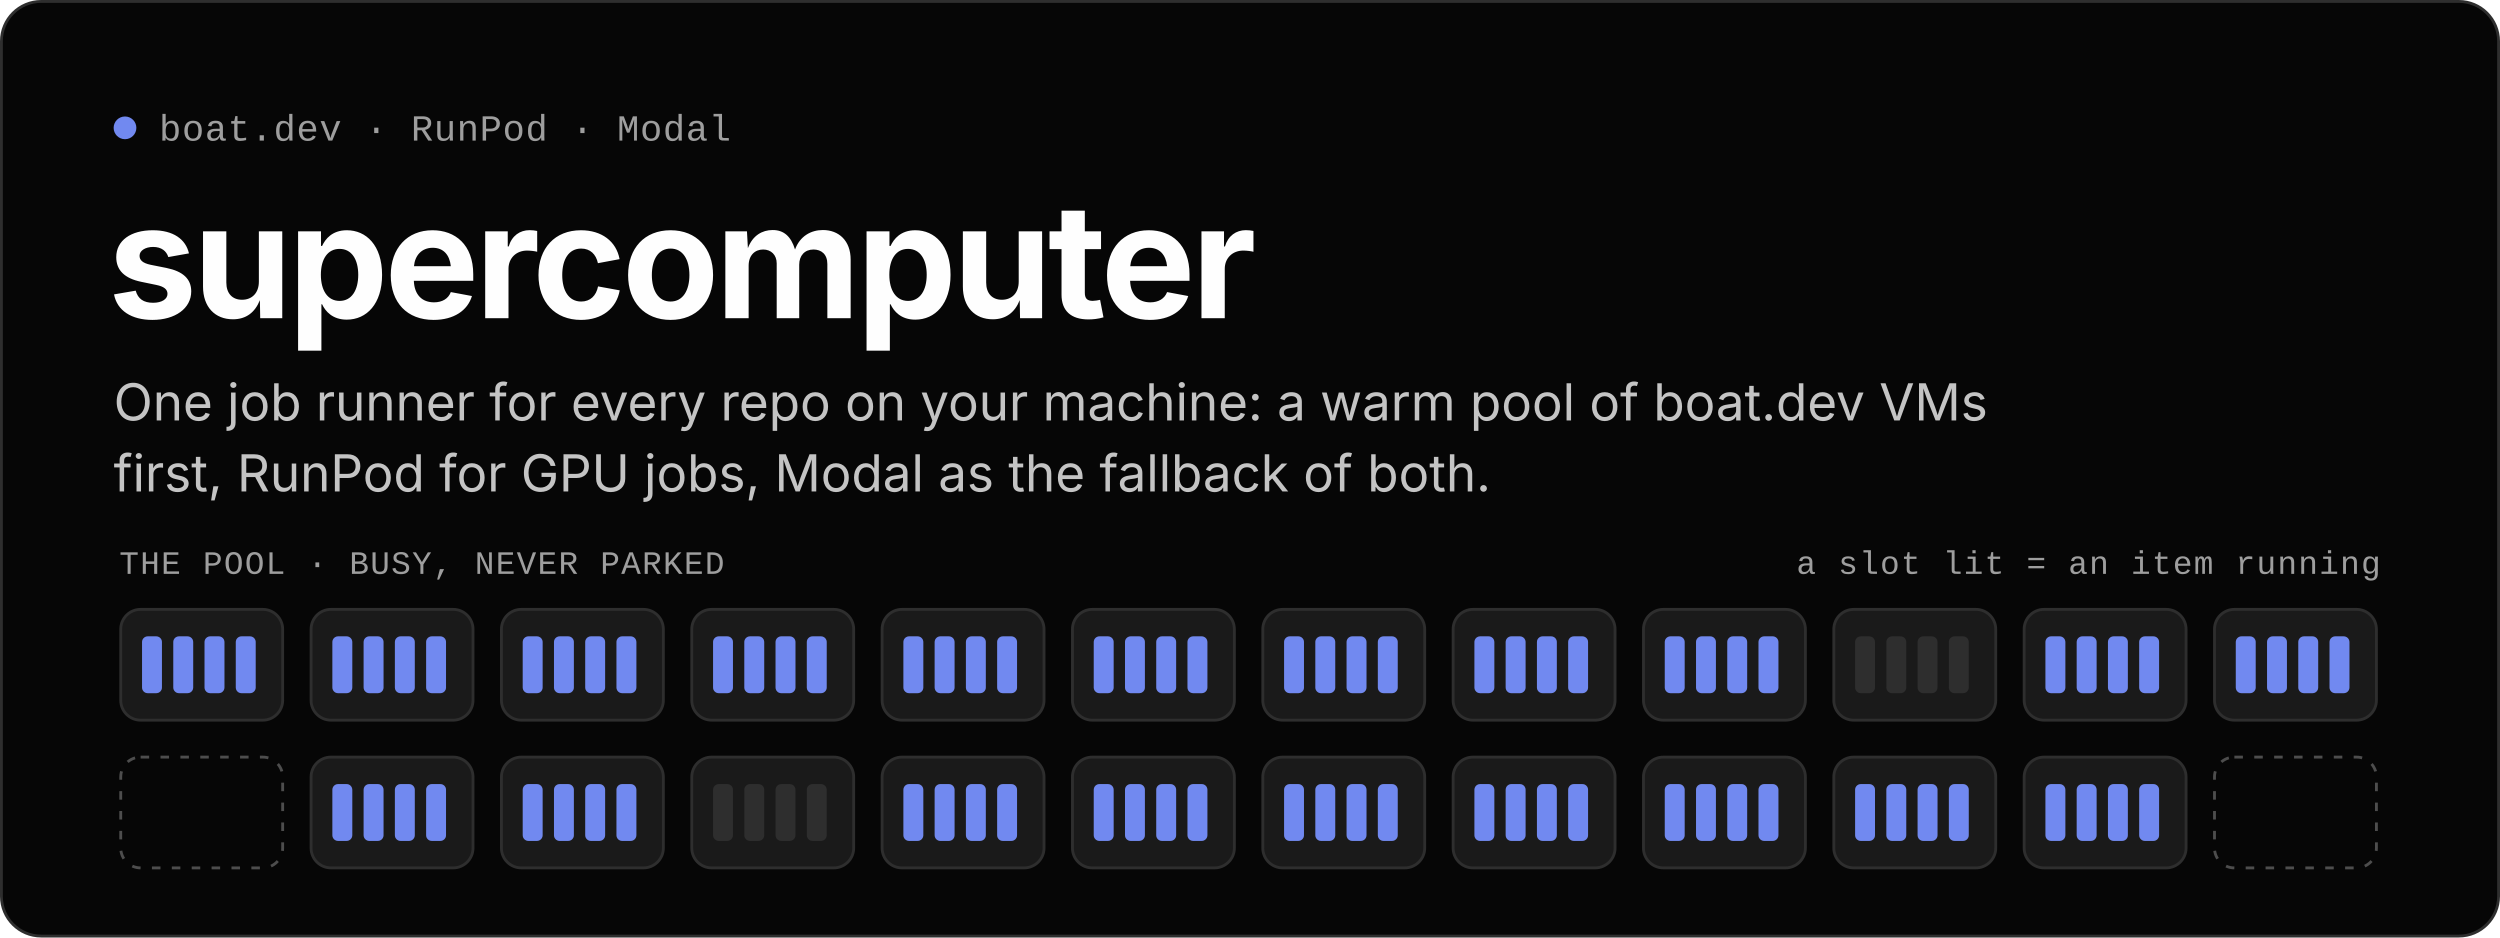
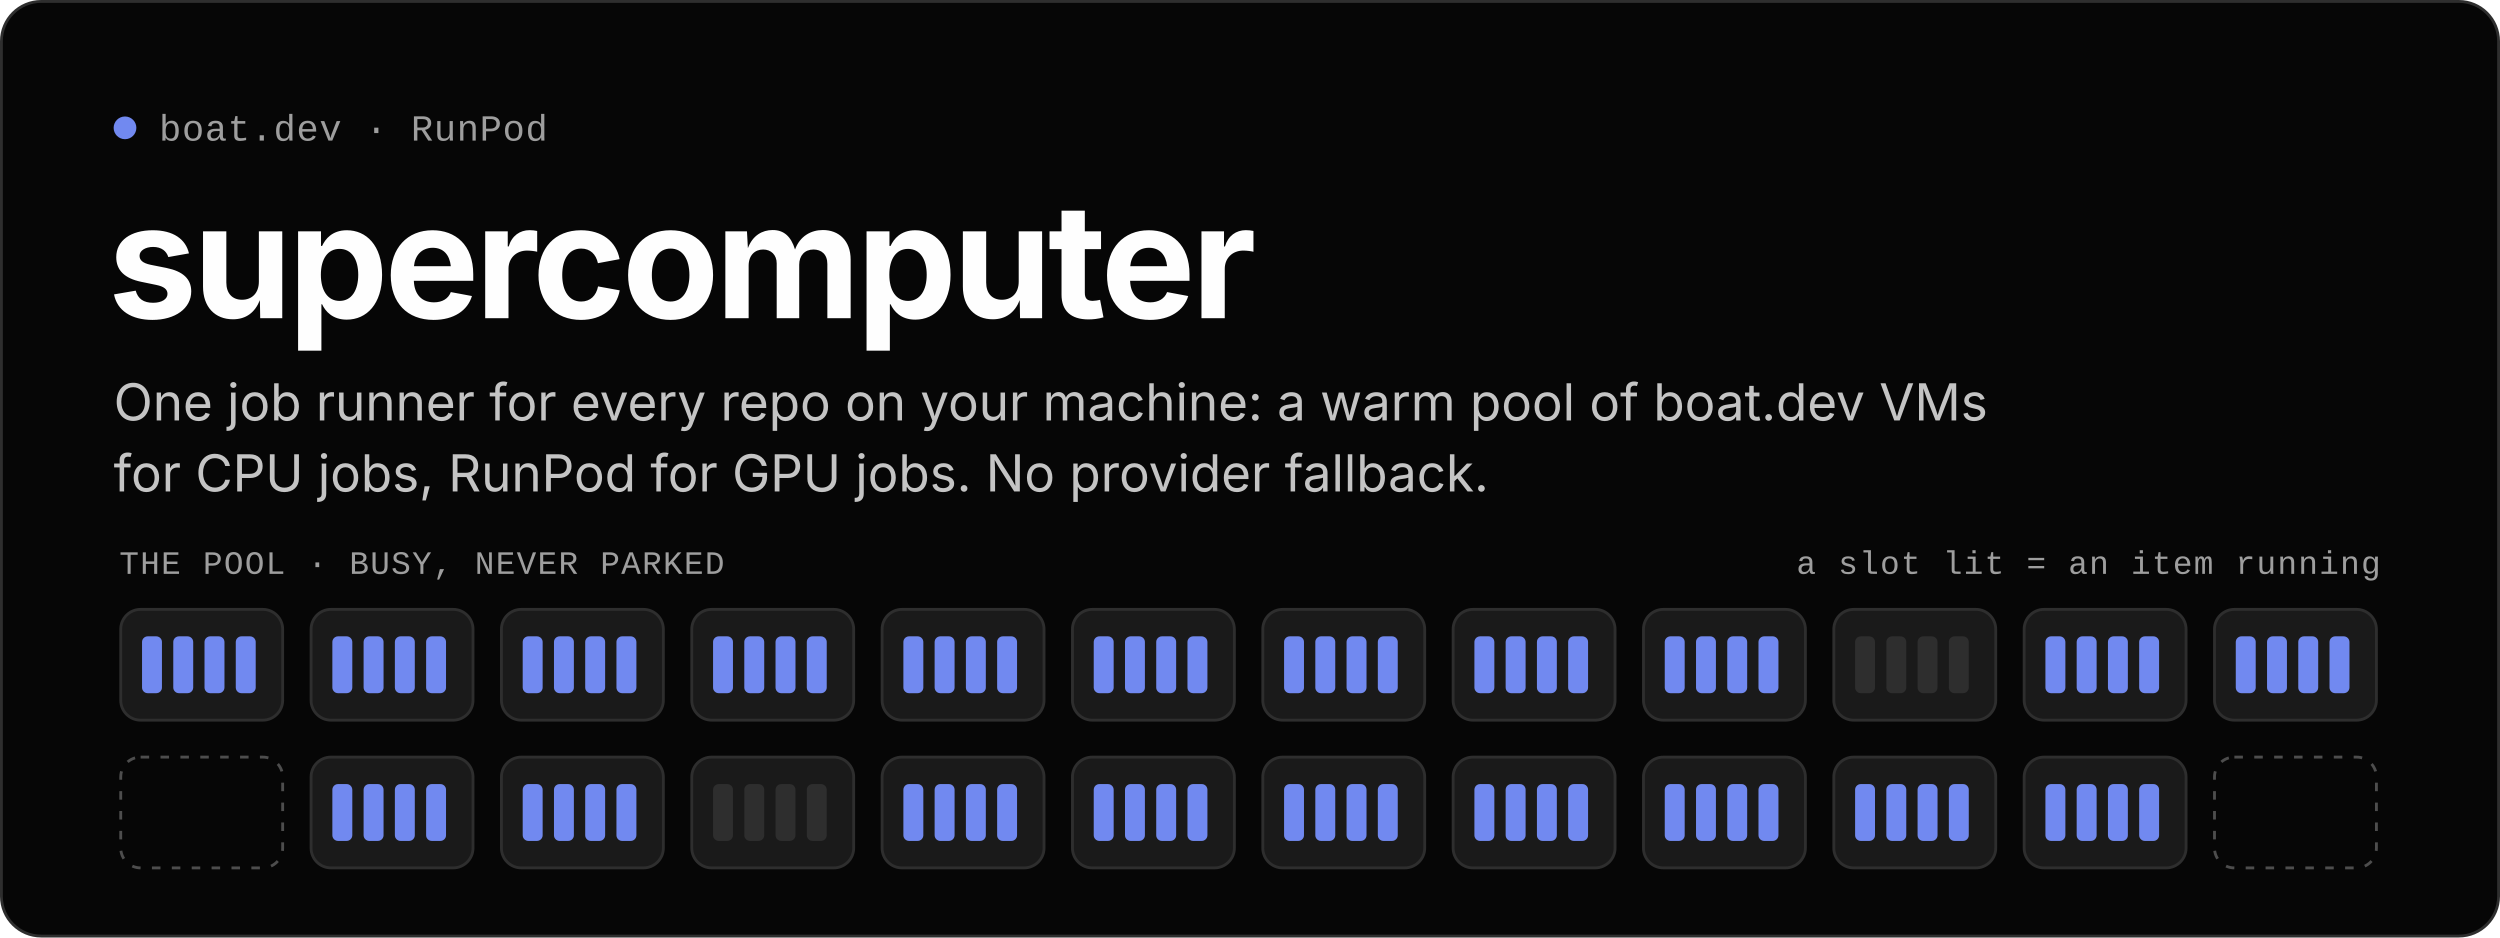
- <svg xmlns="http://www.w3.org/2000/svg" width="880" height="330" viewBox="0 0 880 330" role="img" aria-label="supercomputer: one job runner over boat.dev, RunPod and Modal">
+ <svg xmlns="http://www.w3.org/2000/svg" width="880" height="330" viewBox="0 0 880 330" role="img" aria-label="supercomputer: one job runner over boat.dev and RunPod">
  <style>
.d{font-family:'Funnel Display','Inter',ui-sans-serif,system-ui,-apple-system,'Segoe UI',Helvetica,Arial,sans-serif} .t{font-family:'Inter',ui-sans-serif,system-ui,-apple-system,'Segoe UI',Helvetica,Arial,sans-serif} .m{font-family:'IBM Plex Mono',ui-monospace,SFMono-Regular,Menlo,Consolas,'Liberation Mono',monospace}
.ink{fill:#fefefe} .t2{fill:#c4c4c4} .mu{fill:#9e9e9e} .ac{fill:#7189f0}
.s0{animation:fill 4.92s -0.74s infinite}
.s1{animation:fill 3.58s -1.92s infinite}
.s2{animation:fill 3.51s -1.78s infinite}
.s3{animation:fill 5.50s -0.38s infinite}
.s4{animation:fill 5.45s -4.51s infinite}
.s5{animation:fill 4.38s -2.75s infinite}
.s6{animation:fill 6.26s -2.48s infinite}
.s7{animation:fill 3.45s -2.96s infinite}
.s8{animation:fill 3.96s -0.47s infinite}
.s9{animation:fill 7.53s -1.36s infinite}
.s10{animation:fill 6.59s -2.45s infinite}
.s11{animation:fill 3.53s -0.21s infinite}
.s12{animation:fill 6.81s -2.91s infinite}
.s13{animation:fill 6.30s -2.86s infinite}
.s14{animation:fill 7.41s -5.18s infinite}
.s15{animation:fill 6.24s -3.28s infinite}
.s16{animation:fill 7.07s -2.03s infinite}
.s17{animation:fill 3.83s -1.60s infinite}
.s18{animation:fill 4.01s -1.96s infinite}
.s19{animation:fill 6.74s -5.15s infinite}
.s20{animation:fill 7.84s -2.46s infinite}
.s21{animation:fill 6.35s -3.68s infinite}
.s22{animation:fill 7.65s -7.23s infinite}
.s23{animation:fill 6.72s -0.41s infinite}
.s24{animation:fill 6.63s -6.58s infinite}
.s25{animation:fill 4.71s -1.82s infinite}
.s26{animation:fill 3.32s -1.53s infinite}
.s27{animation:fill 3.82s -0.23s infinite}
.s28{animation:fill 3.89s -0.96s infinite}
.s29{animation:fill 7.82s -0.63s infinite}
.s30{animation:fill 6.11s -5.40s infinite}
.s31{animation:fill 7.78s -2.17s infinite}
.s32{animation:fill 5.10s -4.51s infinite}
.s33{animation:fill 4.00s -0.70s infinite}
.s34{animation:fill 4.44s -2.15s infinite}
.s35{animation:fill 4.59s -0.02s infinite}
.s36{animation:fill 5.16s -2.92s infinite}
.s37{animation:fill 6.86s -3.54s infinite}
.s38{animation:fill 6.78s -0.37s infinite}
.s39{animation:fill 7.33s -6.41s infinite}
.s40{animation:fill 5.28s -2.11s infinite}
.s41{animation:fill 6.56s -0.41s infinite}
.s42{animation:fill 4.31s -0.70s infinite}
.s43{animation:fill 3.48s -0.00s infinite}
.s44{animation:fill 3.74s -1.36s infinite}
.s45{animation:fill 7.83s -4.81s infinite}
.s46{animation:fill 4.54s -1.58s infinite}
.s47{animation:fill 3.85s -3.27s infinite}
.s48{animation:fill 5.67s -2.74s infinite}
.s49{animation:fill 3.74s -1.28s infinite}
.s50{animation:fill 7.59s -1.23s infinite}
.s51{animation:fill 8.24s -4.35s infinite}
.s52{animation:fill 6.08s -0.16s infinite}
.s53{animation:fill 8.39s -7.24s infinite}
.s54{animation:fill 4.58s -1.68s infinite}
.s55{animation:fill 7.29s -3.88s infinite}
.s56{animation:fill 4.95s -1.10s infinite}
.s57{animation:fill 8.42s -7.18s infinite}
.s58{animation:fill 7.54s -5.58s infinite}
.s59{animation:fill 5.94s -2.11s infinite}
.s60{animation:fill 3.35s -0.94s infinite}
.s61{animation:fill 6.87s -6.57s infinite}
.s62{animation:fill 8.17s -8.07s infinite}
.s63{animation:fill 5.13s -1.13s infinite}
.s64{animation:fill 4.24s -0.87s infinite}
.s65{animation:fill 7.97s -6.70s infinite}
.s66{animation:fill 6.66s -5.33s infinite}
.s67{animation:fill 6.70s -6.10s infinite}
.s68{animation:fill 7.18s -3.43s infinite}
.s69{animation:fill 7.38s -2.45s infinite}
.s70{animation:fill 8.35s -3.31s infinite}
.s71{animation:fill 8.22s -5.96s infinite}
.s72{animation:fill 3.87s -0.59s infinite}
.s73{animation:fill 7.47s -1.09s infinite}
.s74{animation:fill 8.40s -5.52s infinite}
.s75{animation:fill 6.11s -0.80s infinite}
.s76{animation:fill 8.35s -5.42s infinite}
.s77{animation:fill 8.15s -3.53s infinite}
.s78{animation:fill 7.58s -1.60s infinite}
.s79{animation:fill 4.75s -1.14s infinite}
@keyframes fill{0%{opacity:0}8%{opacity:1}60%{opacity:1}72%{opacity:0}100%{opacity:0}}
@keyframes boot{0%,100%{stroke:#2e2e2e}50%{stroke:#7189f0}}
.boot{animation:boot 1.6s ease-in-out infinite}
@keyframes pulse{0%,100%{opacity:1}50%{opacity:.25}} .pulse{animation:pulse 2.4s ease-in-out infinite}
@media (prefers-reduced-motion: reduce){*{animation:none!important}}
</style>
  <rect x="0.5" y="0.5" width="879" height="329" rx="14" fill="#060606" stroke="#2e2e2e" />
  <g>
    <circle class="pulse" cx="44" cy="45" r="4" fill="#7189f0" />
-     <text class="m mu" x="56" y="49.5" font-size="13" letter-spacing=".02em">boat.dev · RunPod · Modal</text>
+     <text class="m mu" x="56" y="49.5" font-size="13" letter-spacing=".02em">boat.dev · RunPod</text>
    <text class="d ink" x="38" y="112" font-size="56" font-weight="650" letter-spacing="-.025em">supercomputer</text>
    <text class="t t2" x="40" y="148" font-size="18">One job runner for every repo on your machine: a warm pool of boat.dev VMs</text>
-     <text class="t t2" x="40" y="173" font-size="18">first, RunPod for GPU jobs, Modal as the fallback of both.</text>
+     <text class="t t2" x="40" y="173" font-size="18">for CPU jobs, RunPod for GPU jobs. No provider fallback.</text>
  </g>
  <rect x="42.5" y="214.5" width="57" height="39" rx="7" fill="#1a1a1a" stroke="#2e2e2e" />
  <rect x="50" y="224" width="7" height="20" rx="2" fill="#2e2e2e" />
  <rect class="s0" x="50" y="224" width="7" height="20" rx="2" fill="#7189f0" style="--on:0.64" />
  <rect x="61" y="224" width="7" height="20" rx="2" fill="#2e2e2e" />
  <rect class="s1" x="61" y="224" width="7" height="20" rx="2" fill="#7189f0" style="--on:0.51" />
  <rect x="72" y="224" width="7" height="20" rx="2" fill="#2e2e2e" />
  <rect class="s2" x="72" y="224" width="7" height="20" rx="2" fill="#7189f0" style="--on:0.37" />
  <rect x="83" y="224" width="7" height="20" rx="2" fill="#2e2e2e" />
  <rect class="s3" x="83" y="224" width="7" height="20" rx="2" fill="#7189f0" style="--on:0.39" />
  <rect x="109.5" y="214.5" width="57" height="39" rx="7" fill="#1a1a1a" stroke="#2e2e2e" />
  <rect x="117" y="224" width="7" height="20" rx="2" fill="#2e2e2e" />
  <rect class="s4" x="117" y="224" width="7" height="20" rx="2" fill="#7189f0" style="--on:0.41" />
  <rect x="128" y="224" width="7" height="20" rx="2" fill="#2e2e2e" />
  <rect class="s5" x="128" y="224" width="7" height="20" rx="2" fill="#7189f0" style="--on:0.78" />
  <rect x="139" y="224" width="7" height="20" rx="2" fill="#2e2e2e" />
  <rect class="s6" x="139" y="224" width="7" height="20" rx="2" fill="#7189f0" style="--on:0.79" />
  <rect x="150" y="224" width="7" height="20" rx="2" fill="#2e2e2e" />
  <rect class="s7" x="150" y="224" width="7" height="20" rx="2" fill="#7189f0" style="--on:0.48" />
  <rect x="176.5" y="214.5" width="57" height="39" rx="7" fill="#1a1a1a" stroke="#2e2e2e" />
  <rect x="184" y="224" width="7" height="20" rx="2" fill="#2e2e2e" />
  <rect class="s8" x="184" y="224" width="7" height="20" rx="2" fill="#7189f0" style="--on:0.49" />
  <rect x="195" y="224" width="7" height="20" rx="2" fill="#2e2e2e" />
  <rect class="s9" x="195" y="224" width="7" height="20" rx="2" fill="#7189f0" style="--on:0.61" />
  <rect x="206" y="224" width="7" height="20" rx="2" fill="#2e2e2e" />
  <rect class="s10" x="206" y="224" width="7" height="20" rx="2" fill="#7189f0" style="--on:0.60" />
  <rect x="217" y="224" width="7" height="20" rx="2" fill="#2e2e2e" />
  <rect class="s11" x="217" y="224" width="7" height="20" rx="2" fill="#7189f0" style="--on:0.44" />
  <rect x="243.5" y="214.5" width="57" height="39" rx="7" fill="#1a1a1a" stroke="#2e2e2e" />
  <rect x="251" y="224" width="7" height="20" rx="2" fill="#2e2e2e" />
  <rect class="s12" x="251" y="224" width="7" height="20" rx="2" fill="#7189f0" style="--on:0.49" />
  <rect x="262" y="224" width="7" height="20" rx="2" fill="#2e2e2e" />
  <rect class="s13" x="262" y="224" width="7" height="20" rx="2" fill="#7189f0" style="--on:0.48" />
  <rect x="273" y="224" width="7" height="20" rx="2" fill="#2e2e2e" />
  <rect class="s14" x="273" y="224" width="7" height="20" rx="2" fill="#7189f0" style="--on:0.46" />
  <rect x="284" y="224" width="7" height="20" rx="2" fill="#2e2e2e" />
  <rect class="s15" x="284" y="224" width="7" height="20" rx="2" fill="#7189f0" style="--on:0.74" />
  <rect x="310.5" y="214.5" width="57" height="39" rx="7" fill="#1a1a1a" stroke="#2e2e2e" />
  <rect x="318" y="224" width="7" height="20" rx="2" fill="#2e2e2e" />
  <rect class="s16" x="318" y="224" width="7" height="20" rx="2" fill="#7189f0" style="--on:0.79" />
  <rect x="329" y="224" width="7" height="20" rx="2" fill="#2e2e2e" />
  <rect class="s17" x="329" y="224" width="7" height="20" rx="2" fill="#7189f0" style="--on:0.69" />
  <rect x="340" y="224" width="7" height="20" rx="2" fill="#2e2e2e" />
  <rect class="s18" x="340" y="224" width="7" height="20" rx="2" fill="#7189f0" style="--on:0.37" />
  <rect x="351" y="224" width="7" height="20" rx="2" fill="#2e2e2e" />
  <rect class="s19" x="351" y="224" width="7" height="20" rx="2" fill="#7189f0" style="--on:0.61" />
  <rect x="377.5" y="214.5" width="57" height="39" rx="7" fill="#1a1a1a" stroke="#2e2e2e" />
  <rect x="385" y="224" width="7" height="20" rx="2" fill="#2e2e2e" />
  <rect class="s20" x="385" y="224" width="7" height="20" rx="2" fill="#7189f0" style="--on:0.66" />
  <rect x="396" y="224" width="7" height="20" rx="2" fill="#2e2e2e" />
  <rect class="s21" x="396" y="224" width="7" height="20" rx="2" fill="#7189f0" style="--on:0.56" />
  <rect x="407" y="224" width="7" height="20" rx="2" fill="#2e2e2e" />
  <rect class="s22" x="407" y="224" width="7" height="20" rx="2" fill="#7189f0" style="--on:0.56" />
  <rect x="418" y="224" width="7" height="20" rx="2" fill="#2e2e2e" />
  <rect class="s23" x="418" y="224" width="7" height="20" rx="2" fill="#7189f0" style="--on:0.67" />
  <rect x="444.5" y="214.5" width="57" height="39" rx="7" fill="#1a1a1a" stroke="#2e2e2e" />
  <rect x="452" y="224" width="7" height="20" rx="2" fill="#2e2e2e" />
  <rect class="s24" x="452" y="224" width="7" height="20" rx="2" fill="#7189f0" style="--on:0.72" />
  <rect x="463" y="224" width="7" height="20" rx="2" fill="#2e2e2e" />
  <rect class="s25" x="463" y="224" width="7" height="20" rx="2" fill="#7189f0" style="--on:0.65" />
  <rect x="474" y="224" width="7" height="20" rx="2" fill="#2e2e2e" />
  <rect class="s26" x="474" y="224" width="7" height="20" rx="2" fill="#7189f0" style="--on:0.43" />
  <rect x="485" y="224" width="7" height="20" rx="2" fill="#2e2e2e" />
  <rect class="s27" x="485" y="224" width="7" height="20" rx="2" fill="#7189f0" style="--on:0.70" />
  <rect x="511.5" y="214.5" width="57" height="39" rx="7" fill="#1a1a1a" stroke="#2e2e2e" />
  <rect x="519" y="224" width="7" height="20" rx="2" fill="#2e2e2e" />
  <rect class="s28" x="519" y="224" width="7" height="20" rx="2" fill="#7189f0" style="--on:0.53" />
  <rect x="530" y="224" width="7" height="20" rx="2" fill="#2e2e2e" />
  <rect class="s29" x="530" y="224" width="7" height="20" rx="2" fill="#7189f0" style="--on:0.55" />
  <rect x="541" y="224" width="7" height="20" rx="2" fill="#2e2e2e" />
  <rect class="s30" x="541" y="224" width="7" height="20" rx="2" fill="#7189f0" style="--on:0.72" />
  <rect x="552" y="224" width="7" height="20" rx="2" fill="#2e2e2e" />
  <rect class="s31" x="552" y="224" width="7" height="20" rx="2" fill="#7189f0" style="--on:0.54" />
  <rect x="578.5" y="214.5" width="57" height="39" rx="7" fill="#1a1a1a" stroke="#2e2e2e" />
  <rect x="586" y="224" width="7" height="20" rx="2" fill="#2e2e2e" />
  <rect class="s32" x="586" y="224" width="7" height="20" rx="2" fill="#7189f0" style="--on:0.78" />
  <rect x="597" y="224" width="7" height="20" rx="2" fill="#2e2e2e" />
  <rect class="s33" x="597" y="224" width="7" height="20" rx="2" fill="#7189f0" style="--on:0.45" />
  <rect x="608" y="224" width="7" height="20" rx="2" fill="#2e2e2e" />
  <rect class="s34" x="608" y="224" width="7" height="20" rx="2" fill="#7189f0" style="--on:0.62" />
  <rect x="619" y="224" width="7" height="20" rx="2" fill="#2e2e2e" />
  <rect class="s35" x="619" y="224" width="7" height="20" rx="2" fill="#7189f0" style="--on:0.54" />
  <rect class="boot" x="645.5" y="214.5" width="57" height="39" rx="7" fill="#1a1a1a" stroke="#2e2e2e" />
  <rect x="653" y="224" width="7" height="20" rx="2" fill="#2e2e2e" />
  <rect x="664" y="224" width="7" height="20" rx="2" fill="#2e2e2e" />
  <rect x="675" y="224" width="7" height="20" rx="2" fill="#2e2e2e" />
  <rect x="686" y="224" width="7" height="20" rx="2" fill="#2e2e2e" />
  <rect x="712.5" y="214.5" width="57" height="39" rx="7" fill="#1a1a1a" stroke="#2e2e2e" />
  <rect x="720" y="224" width="7" height="20" rx="2" fill="#2e2e2e" />
  <rect class="s36" x="720" y="224" width="7" height="20" rx="2" fill="#7189f0" style="--on:0.78" />
  <rect x="731" y="224" width="7" height="20" rx="2" fill="#2e2e2e" />
  <rect class="s37" x="731" y="224" width="7" height="20" rx="2" fill="#7189f0" style="--on:0.63" />
  <rect x="742" y="224" width="7" height="20" rx="2" fill="#2e2e2e" />
  <rect class="s38" x="742" y="224" width="7" height="20" rx="2" fill="#7189f0" style="--on:0.75" />
  <rect x="753" y="224" width="7" height="20" rx="2" fill="#2e2e2e" />
  <rect class="s39" x="753" y="224" width="7" height="20" rx="2" fill="#7189f0" style="--on:0.71" />
  <rect x="779.5" y="214.5" width="57" height="39" rx="7" fill="#1a1a1a" stroke="#2e2e2e" />
  <rect x="787" y="224" width="7" height="20" rx="2" fill="#2e2e2e" />
  <rect class="s40" x="787" y="224" width="7" height="20" rx="2" fill="#7189f0" style="--on:0.40" />
  <rect x="798" y="224" width="7" height="20" rx="2" fill="#2e2e2e" />
  <rect class="s41" x="798" y="224" width="7" height="20" rx="2" fill="#7189f0" style="--on:0.38" />
  <rect x="809" y="224" width="7" height="20" rx="2" fill="#2e2e2e" />
  <rect class="s42" x="809" y="224" width="7" height="20" rx="2" fill="#7189f0" style="--on:0.50" />
  <rect x="820" y="224" width="7" height="20" rx="2" fill="#2e2e2e" />
  <rect class="s43" x="820" y="224" width="7" height="20" rx="2" fill="#7189f0" style="--on:0.42" />
  <rect x="42.5" y="266.5" width="57" height="39" rx="7" fill="none" stroke="#4d4d4d" stroke-dasharray="3 4" />
  <rect x="109.5" y="266.5" width="57" height="39" rx="7" fill="#1a1a1a" stroke="#2e2e2e" />
  <rect x="117" y="276" width="7" height="20" rx="2" fill="#2e2e2e" />
  <rect class="s44" x="117" y="276" width="7" height="20" rx="2" fill="#7189f0" style="--on:0.36" />
  <rect x="128" y="276" width="7" height="20" rx="2" fill="#2e2e2e" />
  <rect class="s45" x="128" y="276" width="7" height="20" rx="2" fill="#7189f0" style="--on:0.42" />
  <rect x="139" y="276" width="7" height="20" rx="2" fill="#2e2e2e" />
  <rect class="s46" x="139" y="276" width="7" height="20" rx="2" fill="#7189f0" style="--on:0.51" />
  <rect x="150" y="276" width="7" height="20" rx="2" fill="#2e2e2e" />
  <rect class="s47" x="150" y="276" width="7" height="20" rx="2" fill="#7189f0" style="--on:0.80" />
  <rect x="176.5" y="266.5" width="57" height="39" rx="7" fill="#1a1a1a" stroke="#2e2e2e" />
  <rect x="184" y="276" width="7" height="20" rx="2" fill="#2e2e2e" />
  <rect class="s48" x="184" y="276" width="7" height="20" rx="2" fill="#7189f0" style="--on:0.39" />
  <rect x="195" y="276" width="7" height="20" rx="2" fill="#2e2e2e" />
  <rect class="s49" x="195" y="276" width="7" height="20" rx="2" fill="#7189f0" style="--on:0.47" />
  <rect x="206" y="276" width="7" height="20" rx="2" fill="#2e2e2e" />
  <rect class="s50" x="206" y="276" width="7" height="20" rx="2" fill="#7189f0" style="--on:0.36" />
  <rect x="217" y="276" width="7" height="20" rx="2" fill="#2e2e2e" />
  <rect class="s51" x="217" y="276" width="7" height="20" rx="2" fill="#7189f0" style="--on:0.42" />
  <rect class="boot" x="243.5" y="266.5" width="57" height="39" rx="7" fill="#1a1a1a" stroke="#2e2e2e" />
  <rect x="251" y="276" width="7" height="20" rx="2" fill="#2e2e2e" />
  <rect x="262" y="276" width="7" height="20" rx="2" fill="#2e2e2e" />
  <rect x="273" y="276" width="7" height="20" rx="2" fill="#2e2e2e" />
  <rect x="284" y="276" width="7" height="20" rx="2" fill="#2e2e2e" />
  <rect x="310.5" y="266.5" width="57" height="39" rx="7" fill="#1a1a1a" stroke="#2e2e2e" />
  <rect x="318" y="276" width="7" height="20" rx="2" fill="#2e2e2e" />
  <rect class="s52" x="318" y="276" width="7" height="20" rx="2" fill="#7189f0" style="--on:0.59" />
  <rect x="329" y="276" width="7" height="20" rx="2" fill="#2e2e2e" />
  <rect class="s53" x="329" y="276" width="7" height="20" rx="2" fill="#7189f0" style="--on:0.66" />
  <rect x="340" y="276" width="7" height="20" rx="2" fill="#2e2e2e" />
  <rect class="s54" x="340" y="276" width="7" height="20" rx="2" fill="#7189f0" style="--on:0.43" />
  <rect x="351" y="276" width="7" height="20" rx="2" fill="#2e2e2e" />
  <rect class="s55" x="351" y="276" width="7" height="20" rx="2" fill="#7189f0" style="--on:0.70" />
  <rect x="377.5" y="266.5" width="57" height="39" rx="7" fill="#1a1a1a" stroke="#2e2e2e" />
  <rect x="385" y="276" width="7" height="20" rx="2" fill="#2e2e2e" />
  <rect class="s56" x="385" y="276" width="7" height="20" rx="2" fill="#7189f0" style="--on:0.72" />
  <rect x="396" y="276" width="7" height="20" rx="2" fill="#2e2e2e" />
  <rect class="s57" x="396" y="276" width="7" height="20" rx="2" fill="#7189f0" style="--on:0.71" />
  <rect x="407" y="276" width="7" height="20" rx="2" fill="#2e2e2e" />
  <rect class="s58" x="407" y="276" width="7" height="20" rx="2" fill="#7189f0" style="--on:0.45" />
  <rect x="418" y="276" width="7" height="20" rx="2" fill="#2e2e2e" />
  <rect class="s59" x="418" y="276" width="7" height="20" rx="2" fill="#7189f0" style="--on:0.36" />
  <rect x="444.5" y="266.5" width="57" height="39" rx="7" fill="#1a1a1a" stroke="#2e2e2e" />
  <rect x="452" y="276" width="7" height="20" rx="2" fill="#2e2e2e" />
  <rect class="s60" x="452" y="276" width="7" height="20" rx="2" fill="#7189f0" style="--on:0.47" />
  <rect x="463" y="276" width="7" height="20" rx="2" fill="#2e2e2e" />
  <rect class="s61" x="463" y="276" width="7" height="20" rx="2" fill="#7189f0" style="--on:0.55" />
  <rect x="474" y="276" width="7" height="20" rx="2" fill="#2e2e2e" />
  <rect class="s62" x="474" y="276" width="7" height="20" rx="2" fill="#7189f0" style="--on:0.78" />
  <rect x="485" y="276" width="7" height="20" rx="2" fill="#2e2e2e" />
  <rect class="s63" x="485" y="276" width="7" height="20" rx="2" fill="#7189f0" style="--on:0.45" />
  <rect x="511.5" y="266.5" width="57" height="39" rx="7" fill="#1a1a1a" stroke="#2e2e2e" />
  <rect x="519" y="276" width="7" height="20" rx="2" fill="#2e2e2e" />
  <rect class="s64" x="519" y="276" width="7" height="20" rx="2" fill="#7189f0" style="--on:0.63" />
  <rect x="530" y="276" width="7" height="20" rx="2" fill="#2e2e2e" />
  <rect class="s65" x="530" y="276" width="7" height="20" rx="2" fill="#7189f0" style="--on:0.57" />
  <rect x="541" y="276" width="7" height="20" rx="2" fill="#2e2e2e" />
  <rect class="s66" x="541" y="276" width="7" height="20" rx="2" fill="#7189f0" style="--on:0.39" />
  <rect x="552" y="276" width="7" height="20" rx="2" fill="#2e2e2e" />
  <rect class="s67" x="552" y="276" width="7" height="20" rx="2" fill="#7189f0" style="--on:0.70" />
  <rect x="578.5" y="266.5" width="57" height="39" rx="7" fill="#1a1a1a" stroke="#2e2e2e" />
  <rect x="586" y="276" width="7" height="20" rx="2" fill="#2e2e2e" />
  <rect class="s68" x="586" y="276" width="7" height="20" rx="2" fill="#7189f0" style="--on:0.43" />
  <rect x="597" y="276" width="7" height="20" rx="2" fill="#2e2e2e" />
  <rect class="s69" x="597" y="276" width="7" height="20" rx="2" fill="#7189f0" style="--on:0.71" />
  <rect x="608" y="276" width="7" height="20" rx="2" fill="#2e2e2e" />
  <rect class="s70" x="608" y="276" width="7" height="20" rx="2" fill="#7189f0" style="--on:0.53" />
  <rect x="619" y="276" width="7" height="20" rx="2" fill="#2e2e2e" />
  <rect class="s71" x="619" y="276" width="7" height="20" rx="2" fill="#7189f0" style="--on:0.43" />
  <rect x="645.5" y="266.5" width="57" height="39" rx="7" fill="#1a1a1a" stroke="#2e2e2e" />
  <rect x="653" y="276" width="7" height="20" rx="2" fill="#2e2e2e" />
  <rect class="s72" x="653" y="276" width="7" height="20" rx="2" fill="#7189f0" style="--on:0.76" />
  <rect x="664" y="276" width="7" height="20" rx="2" fill="#2e2e2e" />
  <rect class="s73" x="664" y="276" width="7" height="20" rx="2" fill="#7189f0" style="--on:0.72" />
  <rect x="675" y="276" width="7" height="20" rx="2" fill="#2e2e2e" />
  <rect class="s74" x="675" y="276" width="7" height="20" rx="2" fill="#7189f0" style="--on:0.51" />
  <rect x="686" y="276" width="7" height="20" rx="2" fill="#2e2e2e" />
  <rect class="s75" x="686" y="276" width="7" height="20" rx="2" fill="#7189f0" style="--on:0.36" />
  <rect x="712.5" y="266.5" width="57" height="39" rx="7" fill="#1a1a1a" stroke="#2e2e2e" />
  <rect x="720" y="276" width="7" height="20" rx="2" fill="#2e2e2e" />
  <rect class="s76" x="720" y="276" width="7" height="20" rx="2" fill="#7189f0" style="--on:0.59" />
  <rect x="731" y="276" width="7" height="20" rx="2" fill="#2e2e2e" />
  <rect class="s77" x="731" y="276" width="7" height="20" rx="2" fill="#7189f0" style="--on:0.74" />
  <rect x="742" y="276" width="7" height="20" rx="2" fill="#2e2e2e" />
  <rect class="s78" x="742" y="276" width="7" height="20" rx="2" fill="#7189f0" style="--on:0.46" />
  <rect x="753" y="276" width="7" height="20" rx="2" fill="#2e2e2e" />
  <rect class="s79" x="753" y="276" width="7" height="20" rx="2" fill="#7189f0" style="--on:0.61" />
  <rect x="779.5" y="266.5" width="57" height="39" rx="7" fill="none" stroke="#4d4d4d" stroke-dasharray="3 4" />
  <text class="m mu" x="42" y="202" font-size="11.5" letter-spacing=".04em">THE POOL · BUSY, NEVER PARKED</text>
  <text class="m mu" x="838" y="202" font-size="11.5" text-anchor="end" letter-spacing=".04em">a slot lit = an item running</text>
</svg>
